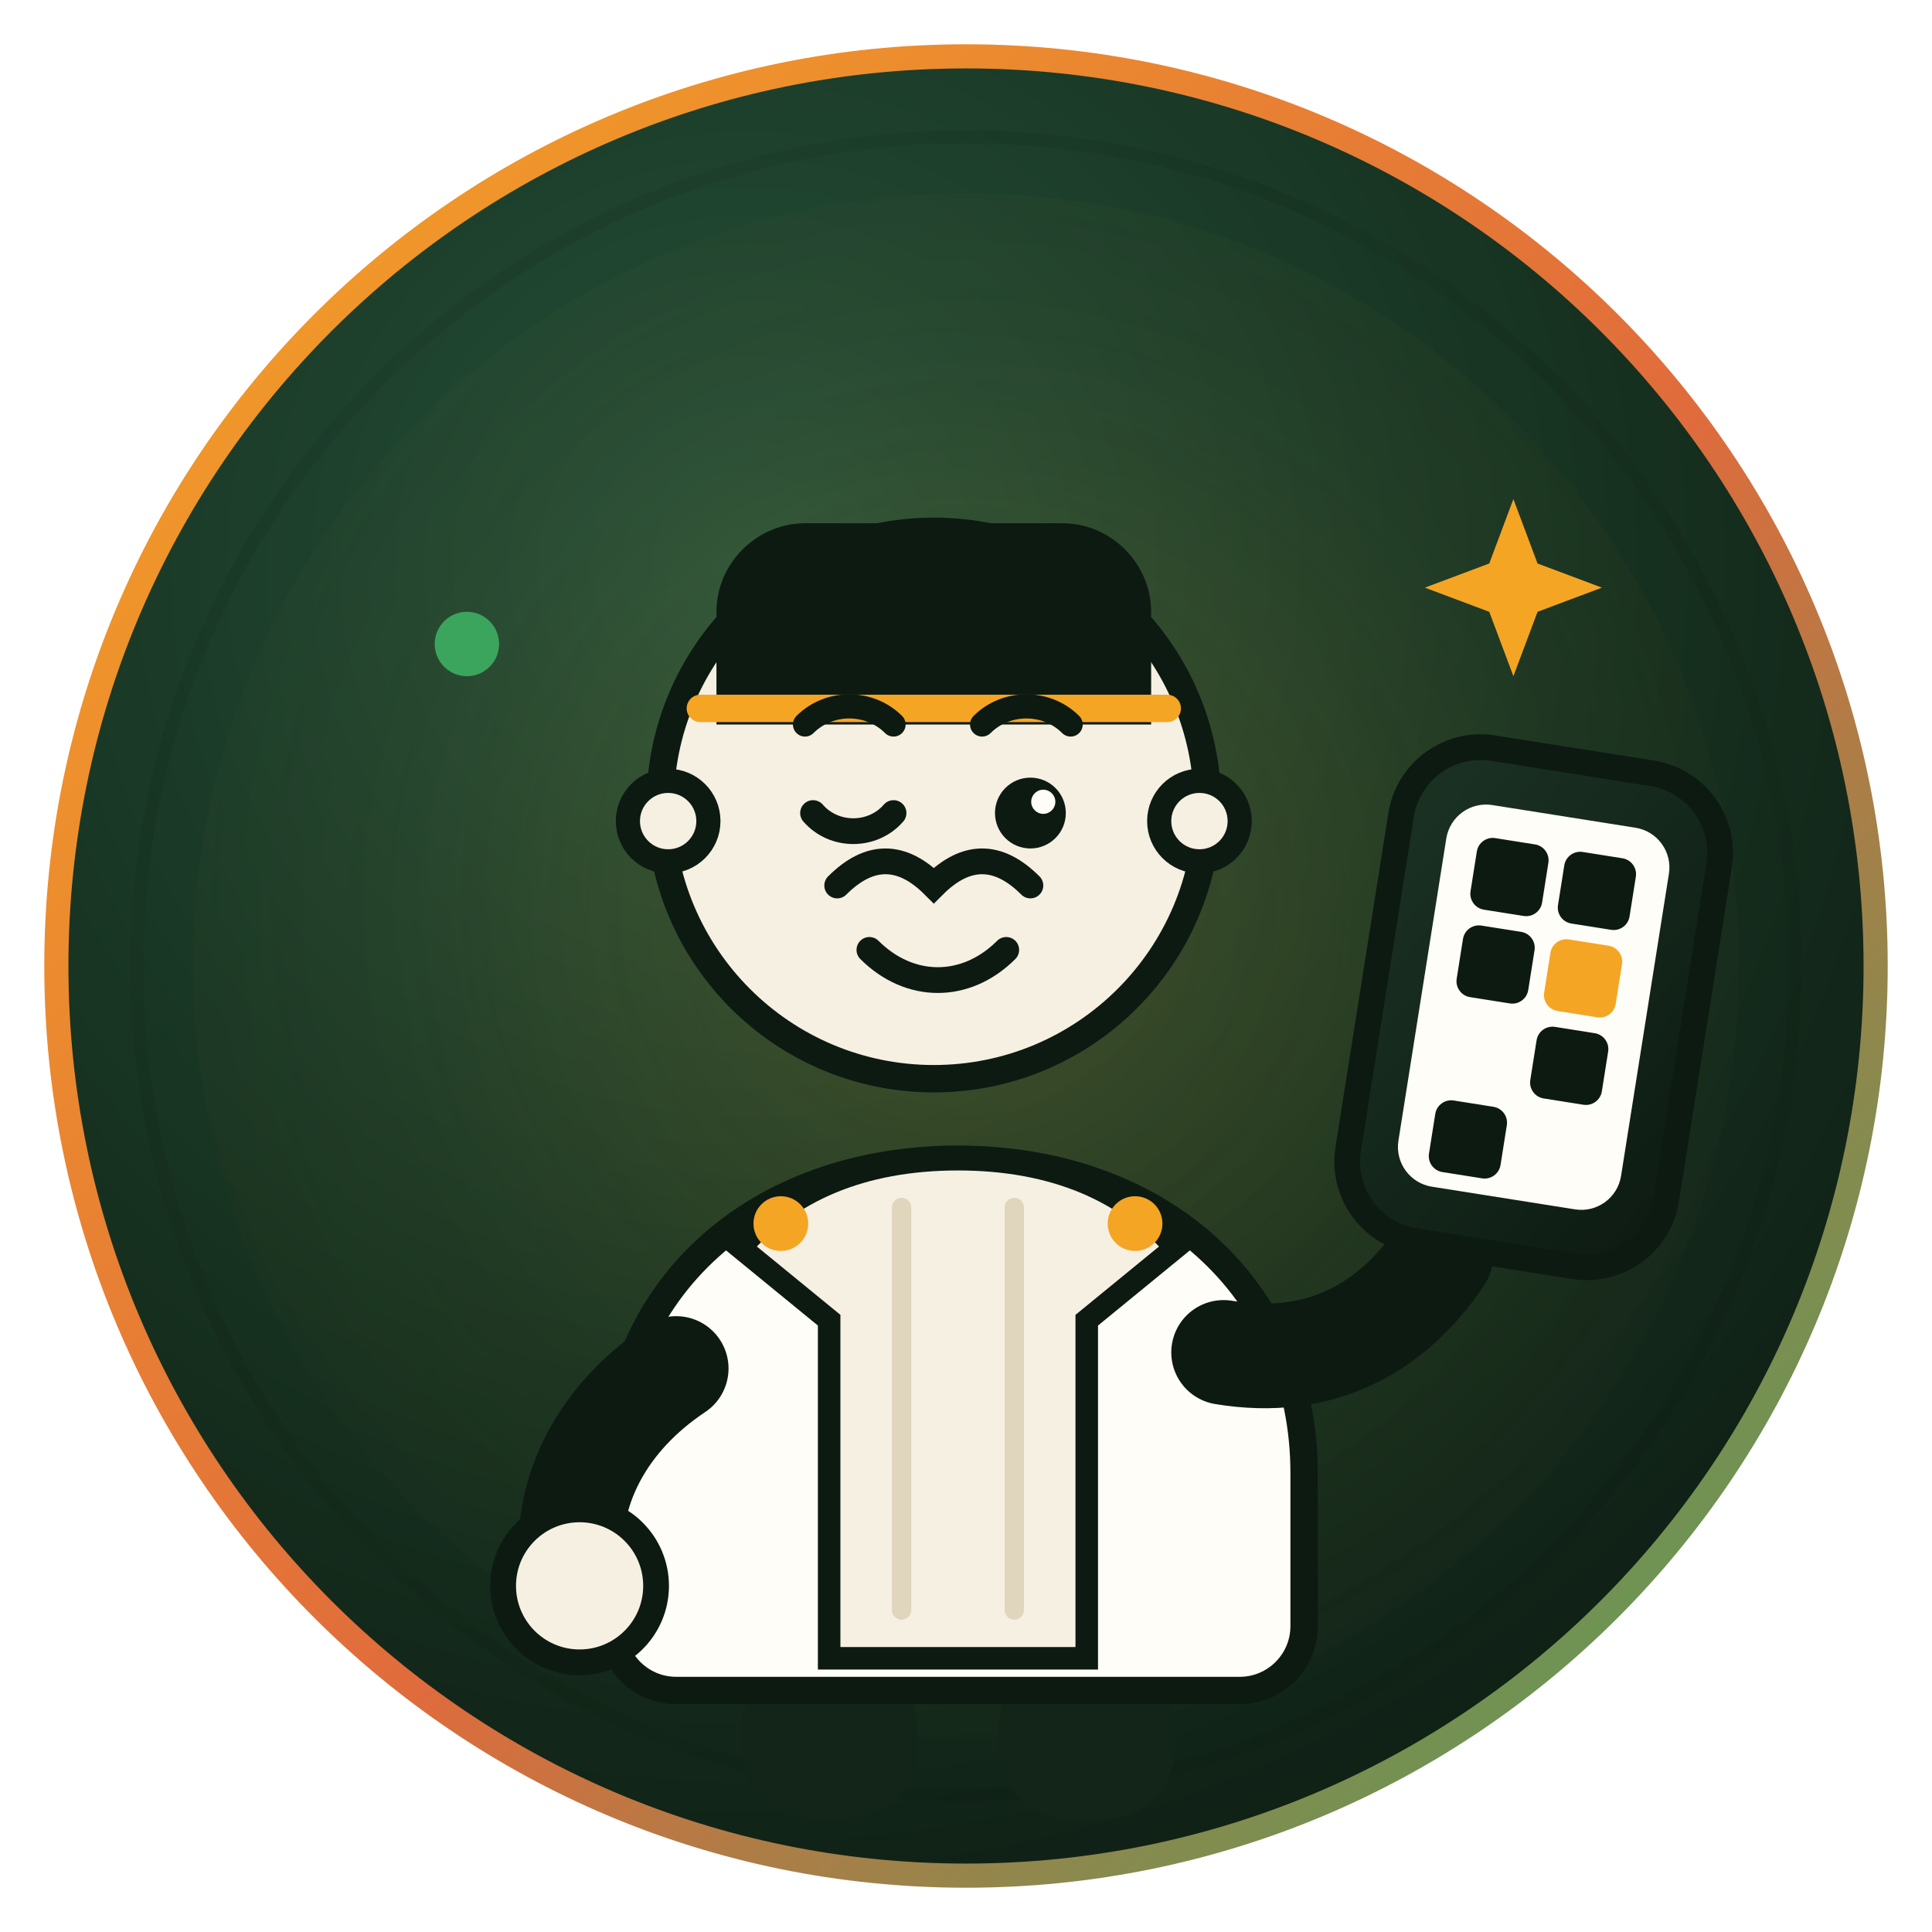
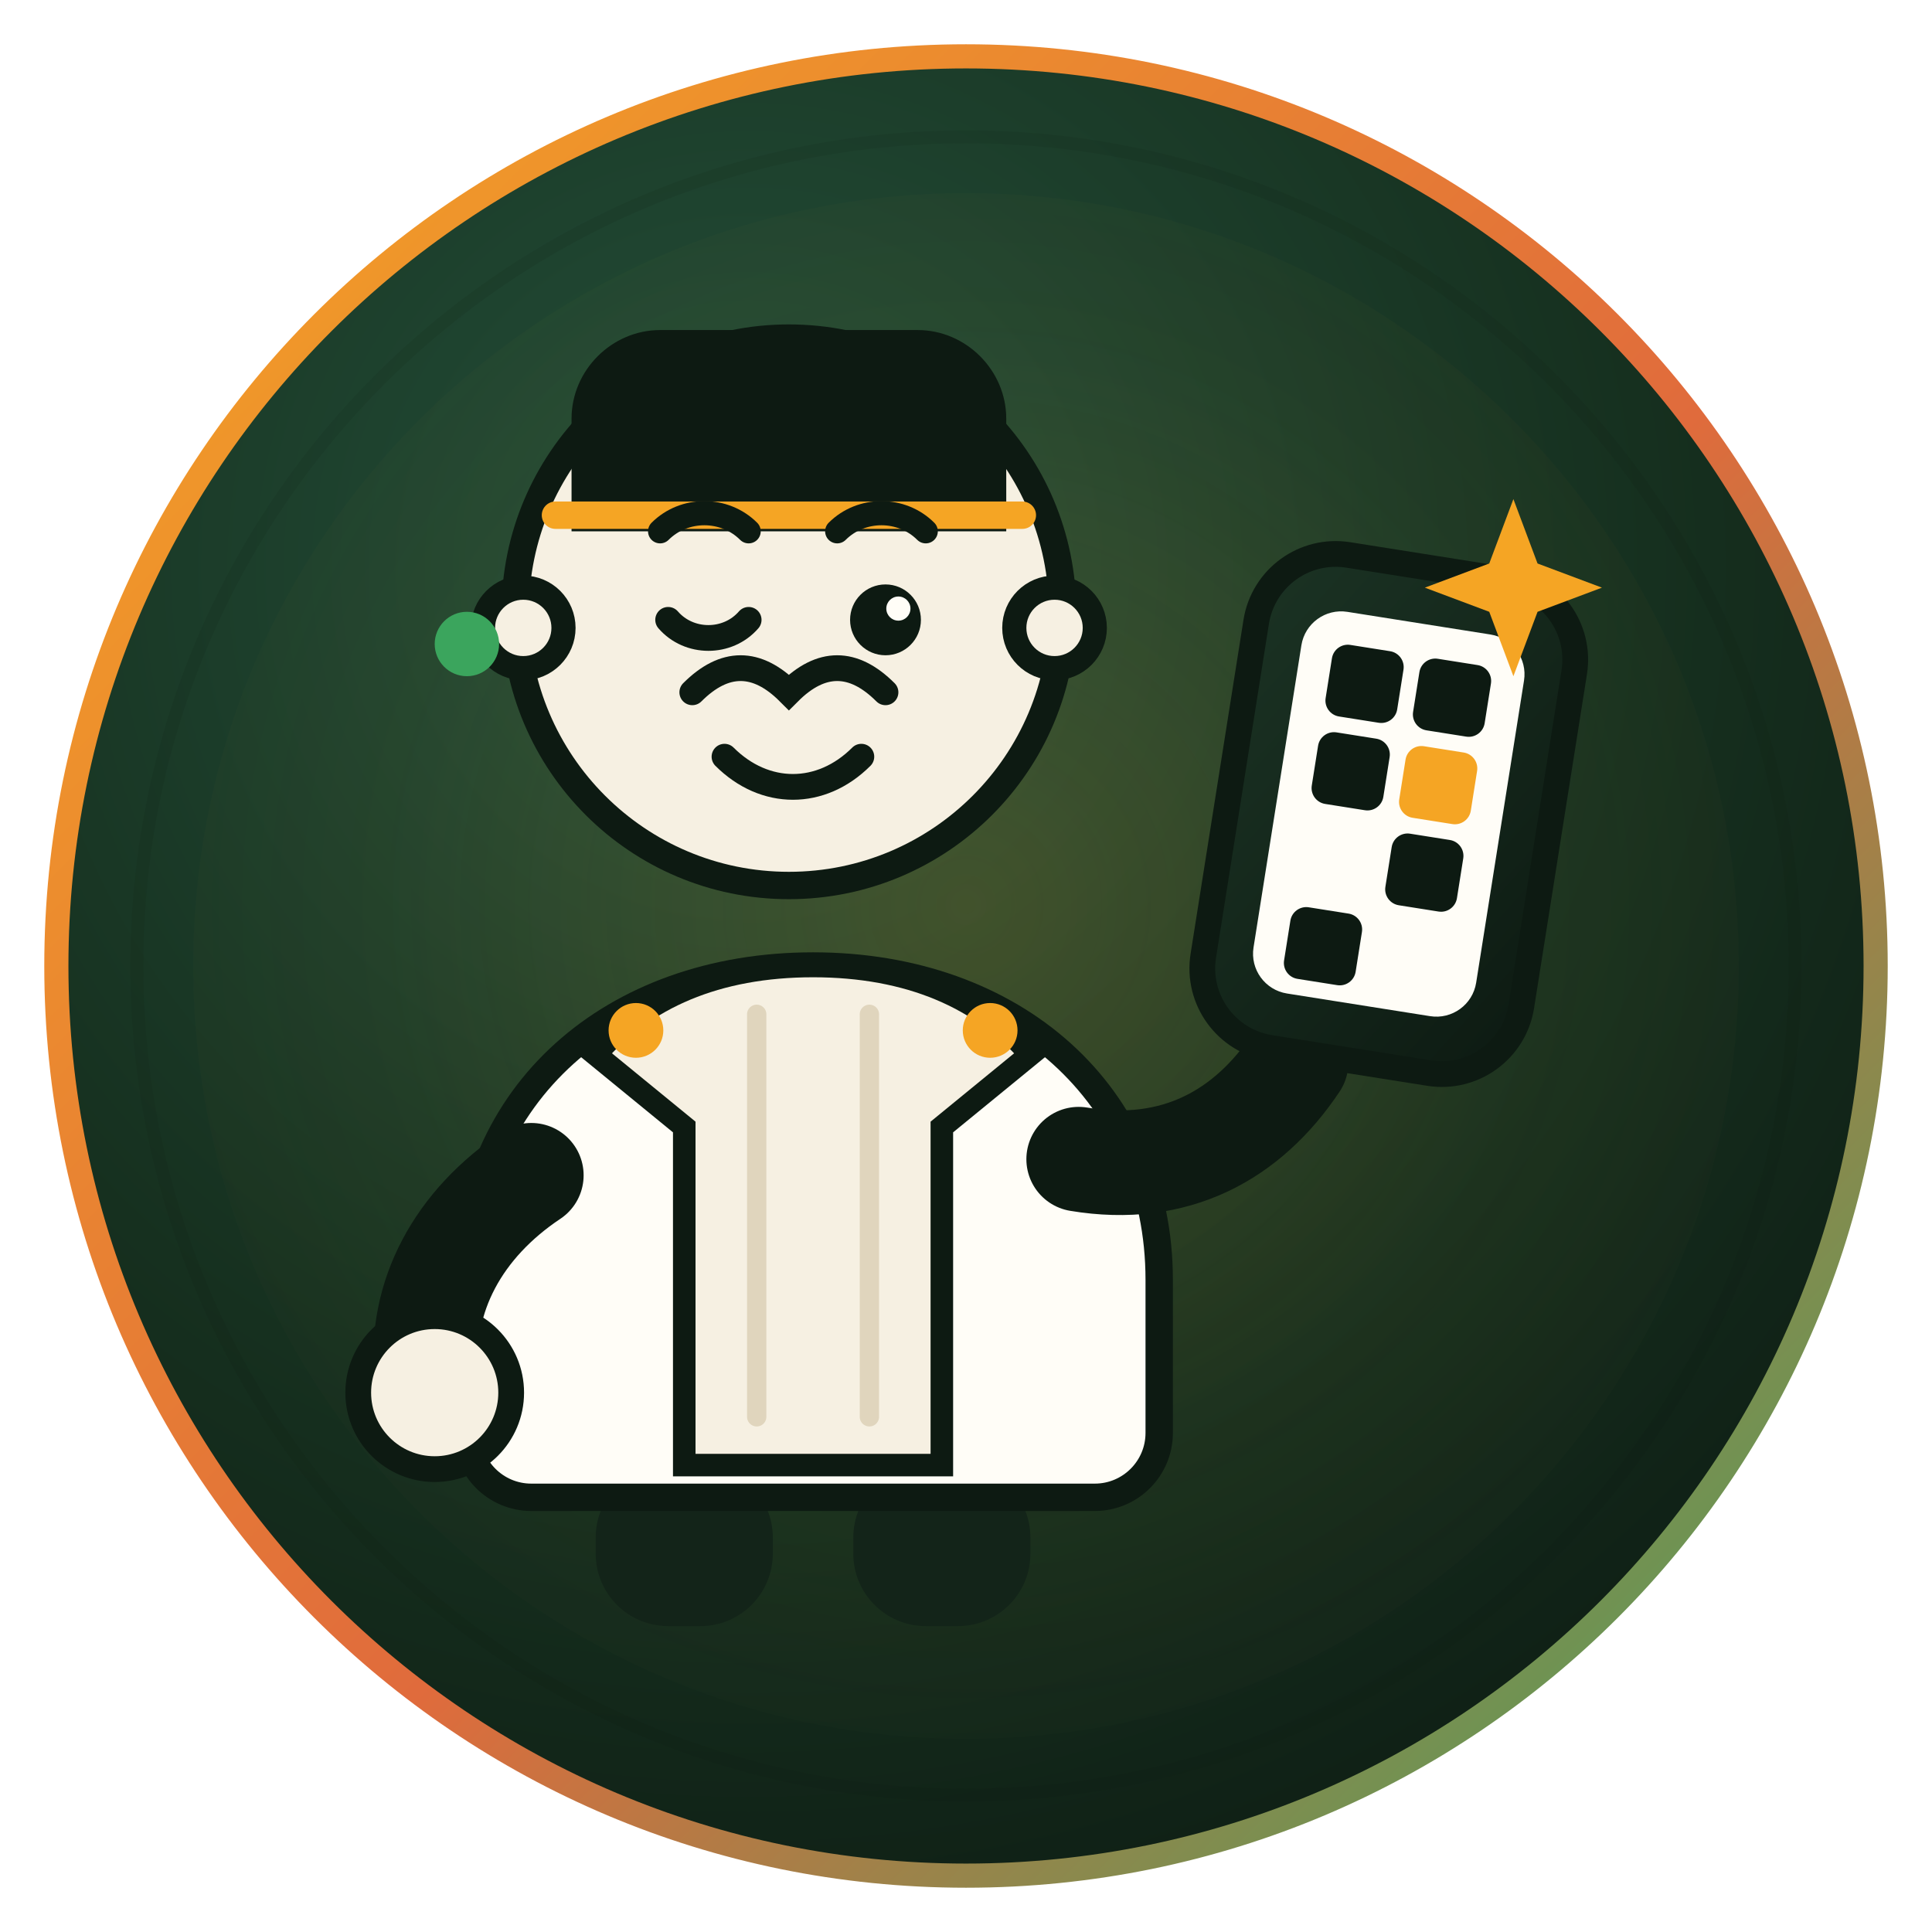
<svg xmlns="http://www.w3.org/2000/svg" viewBox="0 0 240 240" fill="none" role="img" aria-label="Pemilik warung memegang ponsel berisi QR menu">
  <defs>
    <radialGradient id="pwGlow" cx="50%" cy="46%" r="60%">
      <stop offset="0%" stop-color="#f5a524" stop-opacity=".30" />
      <stop offset="62%" stop-color="#f5a524" stop-opacity=".07" />
      <stop offset="100%" stop-color="#f5a524" stop-opacity="0" />
    </radialGradient>
    <linearGradient id="pwPhone" x1="0" y1="0" x2="1" y2="1">
      <stop offset="0%" stop-color="#1b3324" />
      <stop offset="100%" stop-color="#0d1a12" />
    </linearGradient>
    <radialGradient id="__PLATE" cx="38%" cy="28%" r="86%">
      <stop offset="0%" stop-color="#24503a" />
      <stop offset="58%" stop-color="#16301f" />
      <stop offset="100%" stop-color="#0d1a12" />
    </radialGradient>
    <linearGradient id="__RIM" x1="0" y1="0" x2="1" y2="1">
      <stop offset="0%" stop-color="#f5a524" />
      <stop offset="55%" stop-color="#e06b3c" />
      <stop offset="100%" stop-color="#3ba55d" />
    </linearGradient>
  </defs>
  <circle cx="120" cy="120" r="113" fill="url(#__PLATE)" stroke="url(#__RIM)" stroke-width="3" />
  <circle cx="120" cy="120" r="103" fill="none" stroke="#0d1a12" stroke-opacity=".10" stroke-width="1.6" />
  <circle cx="120" cy="120" r="96" fill="url(#pwGlow)" opacity=".55" />
-   <rect x="92" y="206" width="22" height="20" rx="9" fill="#132419" />
-   <rect x="124" y="206" width="22" height="20" rx="9" fill="#132419" />
-   <path d="M119 144c25 0 43 16 43 39v19a8 8 0 0 1-8 8H84a8 8 0 0 1-8-8v-19c0-23 18-39 43-39Z" fill="#fffdf7" stroke="#0d1a12" stroke-width="3.4" />
-   <path d="M119 144c12 0 21 4 27 11l-11 9v42H103v-42l-11-9c6-7 15-11 27-11Z" fill="#f6f0e2" stroke="#0d1a12" stroke-width="2.8" />
-   <path d="M112 150v50M126 150v50" stroke="#e0d5bd" stroke-width="2.4" stroke-linecap="round" />
-   <circle cx="97" cy="152" r="3.4" fill="#f5a524" />
-   <circle cx="141" cy="152" r="3.4" fill="#f5a524" />
-   <path d="M84 170c-9 6-14 15-13 25" stroke="#0d1a12" stroke-width="13" stroke-linecap="round" />
-   <circle cx="72" cy="197" r="9.5" fill="#f6f0e2" stroke="#0d1a12" stroke-width="3.2" />
-   <path d="M152 168c12 2 21-3 27-12" stroke="#0d1a12" stroke-width="13" stroke-linecap="round" />
-   <g transform="rotate(9 190 122)">
-     <rect x="171" y="94" width="40" height="62" rx="10" fill="url(#pwPhone)" stroke="#0d1a12" stroke-width="3.2" />
-     <rect x="177" y="101" width="28" height="48" rx="5" fill="#fffdf7" />
-     <g fill="#0d1a12">
-       <rect x="181" y="105" width="9" height="9" rx="2" />
-       <rect x="192" y="105" width="9" height="9" rx="2" />
-       <rect x="181" y="116" width="9" height="9" rx="2" />
-       <rect x="192" y="127" width="9" height="9" rx="2" />
-       <rect x="181" y="138" width="9" height="9" rx="2" />
+   <g transform="translate(-18 -24)">
+     <rect x="92" y="206" width="22" height="20" rx="9" fill="#132419" />
+     <rect x="124" y="206" width="22" height="20" rx="9" fill="#132419" />
+     <path d="M119 144c25 0 43 16 43 39v19a8 8 0 0 1-8 8H84a8 8 0 0 1-8-8v-19c0-23 18-39 43-39Z" fill="#fffdf7" stroke="#0d1a12" stroke-width="3.4" />
+     <path d="M119 144c12 0 21 4 27 11l-11 9v42H103v-42l-11-9c6-7 15-11 27-11Z" fill="#f6f0e2" stroke="#0d1a12" stroke-width="2.8" />
+     <path d="M112 150v50M126 150v50" stroke="#e0d5bd" stroke-width="2.4" stroke-linecap="round" />
+     <circle cx="97" cy="152" r="3.4" fill="#f5a524" />
+     <circle cx="141" cy="152" r="3.4" fill="#f5a524" />
+     <path d="M84 170c-9 6-14 15-13 25" stroke="#0d1a12" stroke-width="13" stroke-linecap="round" />
+     <circle cx="72" cy="197" r="9.5" fill="#f6f0e2" stroke="#0d1a12" stroke-width="3.2" />
+     <path d="M152 168c12 2 21-3 27-12" stroke="#0d1a12" stroke-width="13" stroke-linecap="round" />
+     <g transform="rotate(9 190 122)">
+       <rect x="171" y="94" width="40" height="62" rx="10" fill="url(#pwPhone)" stroke="#0d1a12" stroke-width="3.2" />
+       <rect x="177" y="101" width="28" height="48" rx="5" fill="#fffdf7" />
+       <g fill="#0d1a12">
+         <rect x="181" y="105" width="9" height="9" rx="2" />
+         <rect x="192" y="105" width="9" height="9" rx="2" />
+         <rect x="181" y="116" width="9" height="9" rx="2" />
+         <rect x="192" y="127" width="9" height="9" rx="2" />
+         <rect x="181" y="138" width="9" height="9" rx="2" />
+       </g>
+       <rect x="192" y="116" width="9" height="9" rx="2" fill="#f5a524" />
    </g>
-     <rect x="192" y="116" width="9" height="9" rx="2" fill="#f5a524" />
+     <circle cx="116" cy="100" r="34" fill="#f6f0e2" stroke="#0d1a12" stroke-width="3.4" />
+     <path d="M89 90V76c0-6 5-11 11-11h32c6 0 11 5 11 11v14Z" fill="#0d1a12" />
+     <path d="M87 88h58" stroke="#f5a524" stroke-width="3.4" stroke-linecap="round" />
+     <circle cx="83" cy="102" r="5" fill="#f6f0e2" stroke="#0d1a12" stroke-width="3" />
+     <circle cx="149" cy="102" r="5" fill="#f6f0e2" stroke="#0d1a12" stroke-width="3" />
+     <path d="M100 90c3-3 8-3 11 0M122 90c3-3 8-3 11 0" stroke="#0d1a12" stroke-width="3" stroke-linecap="round" />
+     <path d="M101 101c2.6 3 7.4 3 10 0" stroke="#0d1a12" stroke-width="3.2" stroke-linecap="round" />
+     <circle cx="128" cy="101" r="4.4" fill="#0d1a12" />
+     <circle cx="129.6" cy="99.6" r="1.5" fill="#fffdf7" />
+     <path d="M104 110c4-4 8-4 12 0 4-4 8-4 12 0" stroke="#0d1a12" stroke-width="3.2" stroke-linecap="round" fill="none" />
+     <path d="M108 118c5 5 12 5 17 0" stroke="#0d1a12" stroke-width="3.2" stroke-linecap="round" />
  </g>
-   <circle cx="116" cy="100" r="34" fill="#f6f0e2" stroke="#0d1a12" stroke-width="3.4" />
-   <path d="M89 90V76c0-6 5-11 11-11h32c6 0 11 5 11 11v14Z" fill="#0d1a12" />
-   <path d="M87 88h58" stroke="#f5a524" stroke-width="3.4" stroke-linecap="round" />
-   <circle cx="83" cy="102" r="5" fill="#f6f0e2" stroke="#0d1a12" stroke-width="3" />
-   <circle cx="149" cy="102" r="5" fill="#f6f0e2" stroke="#0d1a12" stroke-width="3" />
-   <path d="M100 90c3-3 8-3 11 0M122 90c3-3 8-3 11 0" stroke="#0d1a12" stroke-width="3" stroke-linecap="round" />
-   <path d="M101 101c2.6 3 7.4 3 10 0" stroke="#0d1a12" stroke-width="3.2" stroke-linecap="round" />
-   <circle cx="128" cy="101" r="4.4" fill="#0d1a12" />
-   <circle cx="129.6" cy="99.6" r="1.5" fill="#fffdf7" />
-   <path d="M104 110c4-4 8-4 12 0 4-4 8-4 12 0" stroke="#0d1a12" stroke-width="3.2" stroke-linecap="round" fill="none" />
-   <path d="M108 118c5 5 12 5 17 0" stroke="#0d1a12" stroke-width="3.2" stroke-linecap="round" />
  <path d="M188 62l3 8 8 3-8 3-3 8-3-8-8-3 8-3 3-8Z" fill="#f5a524" />
  <circle cx="58" cy="80" r="4" fill="#3ba55d" />
</svg>
